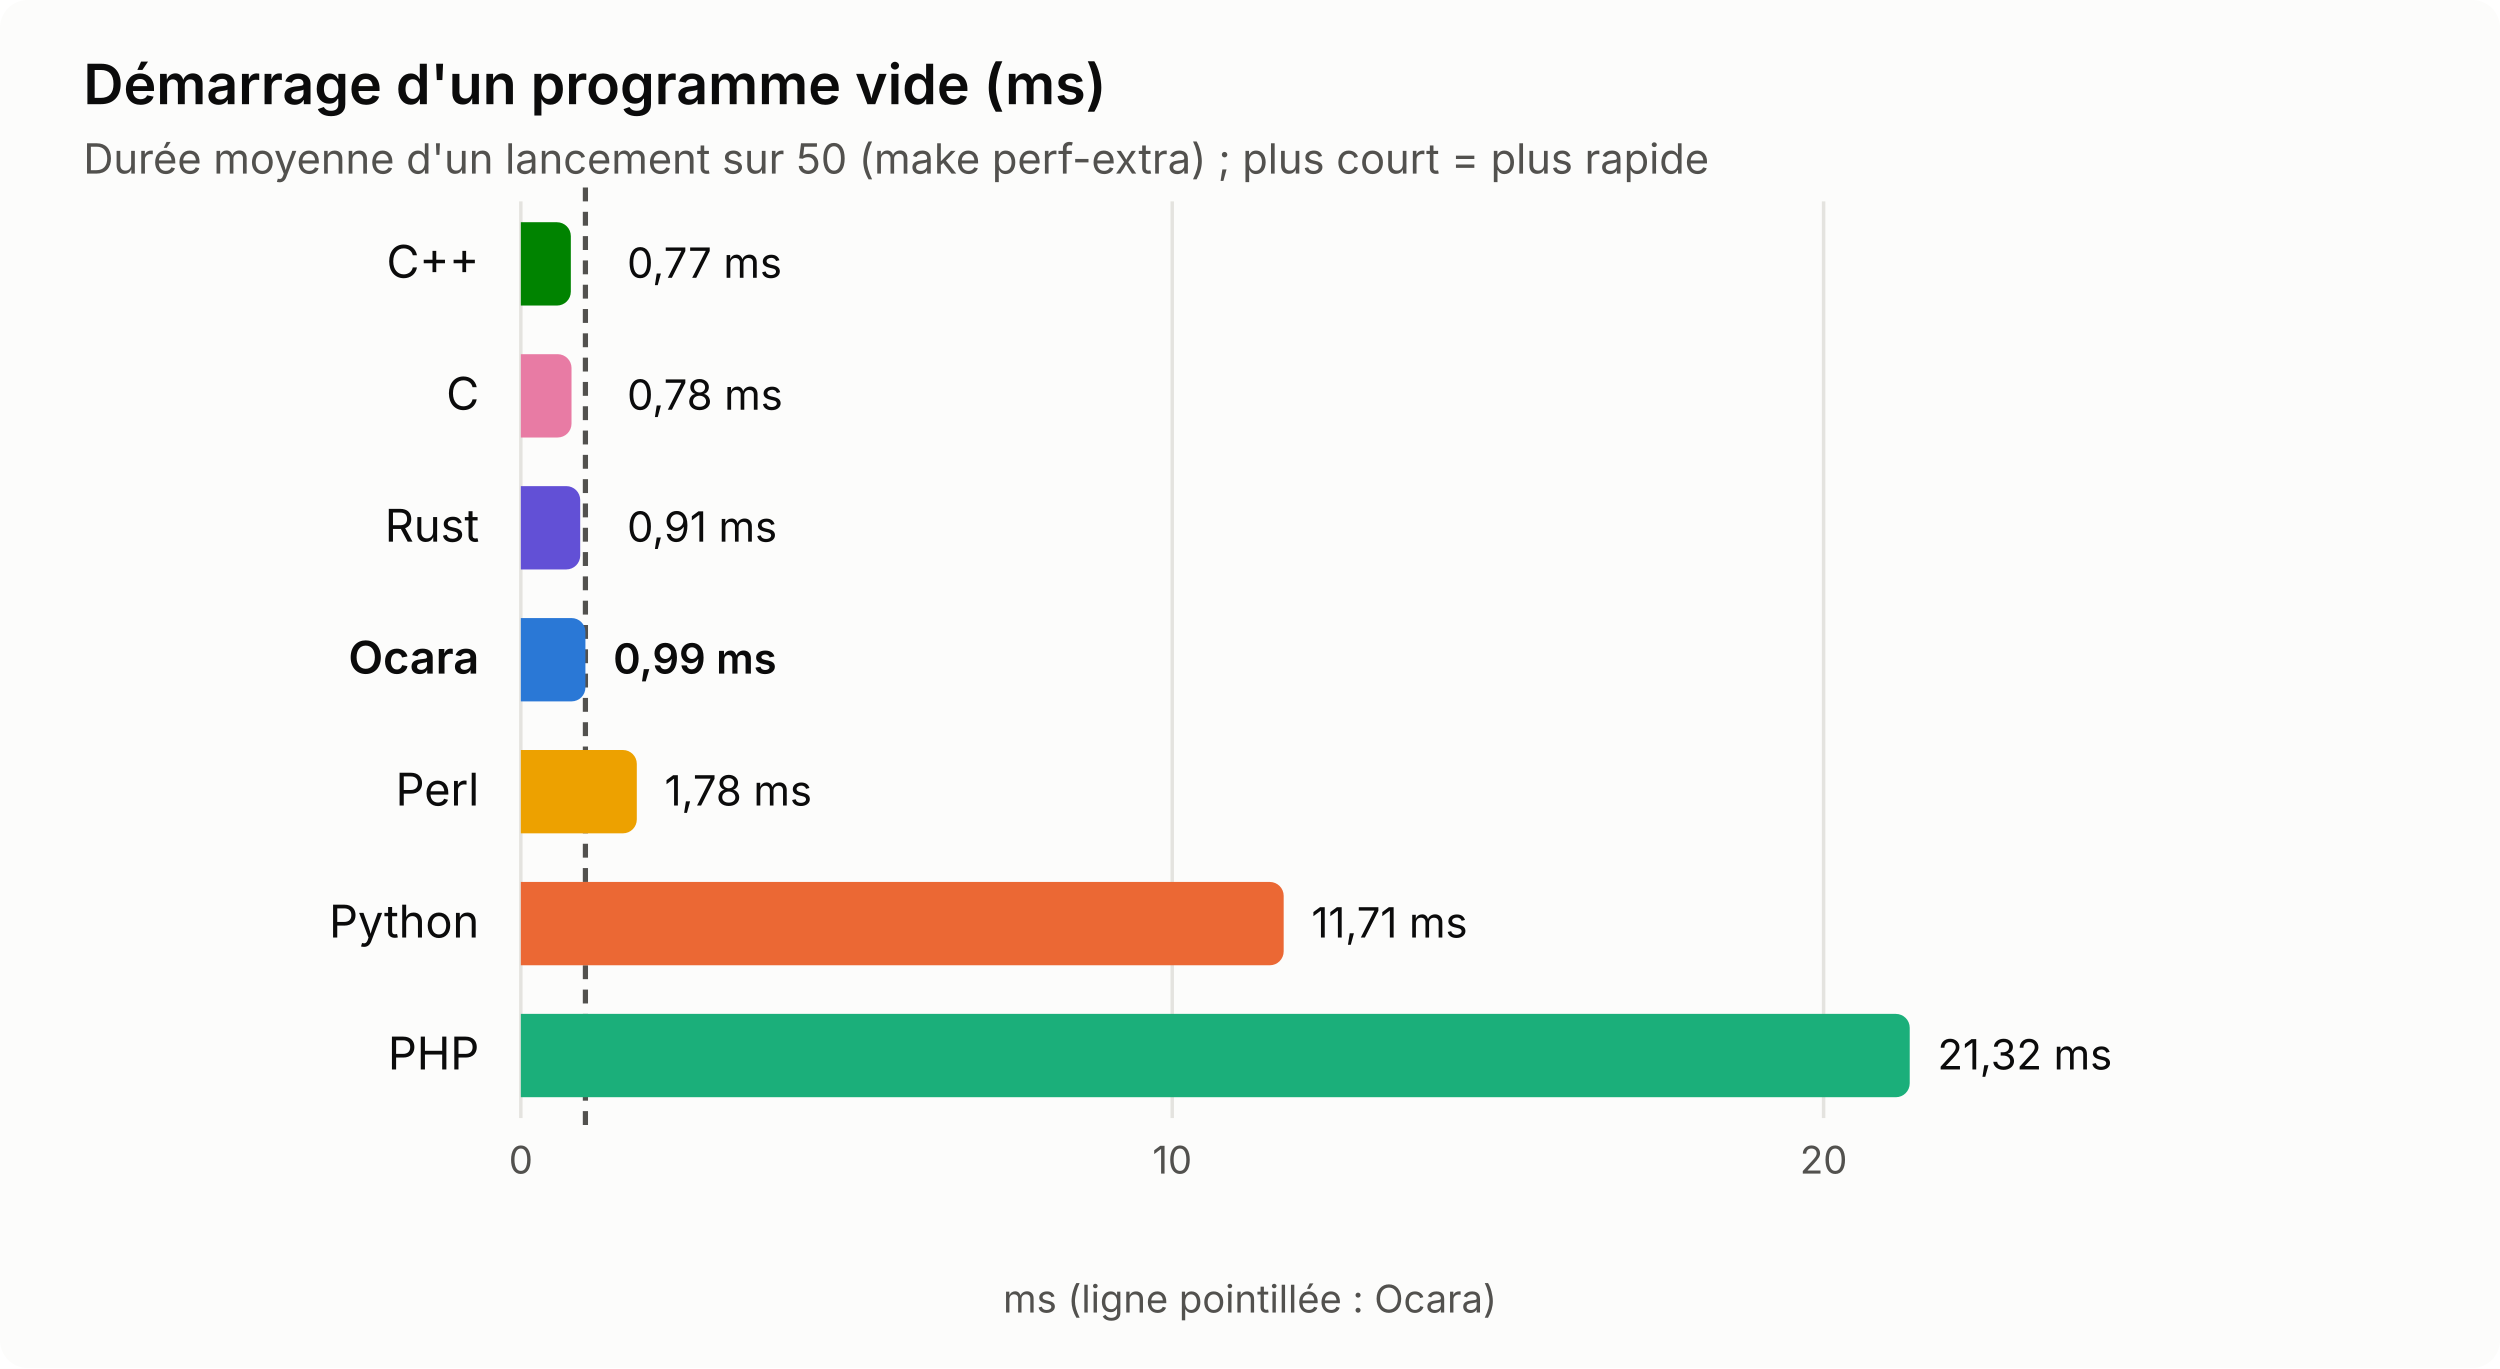
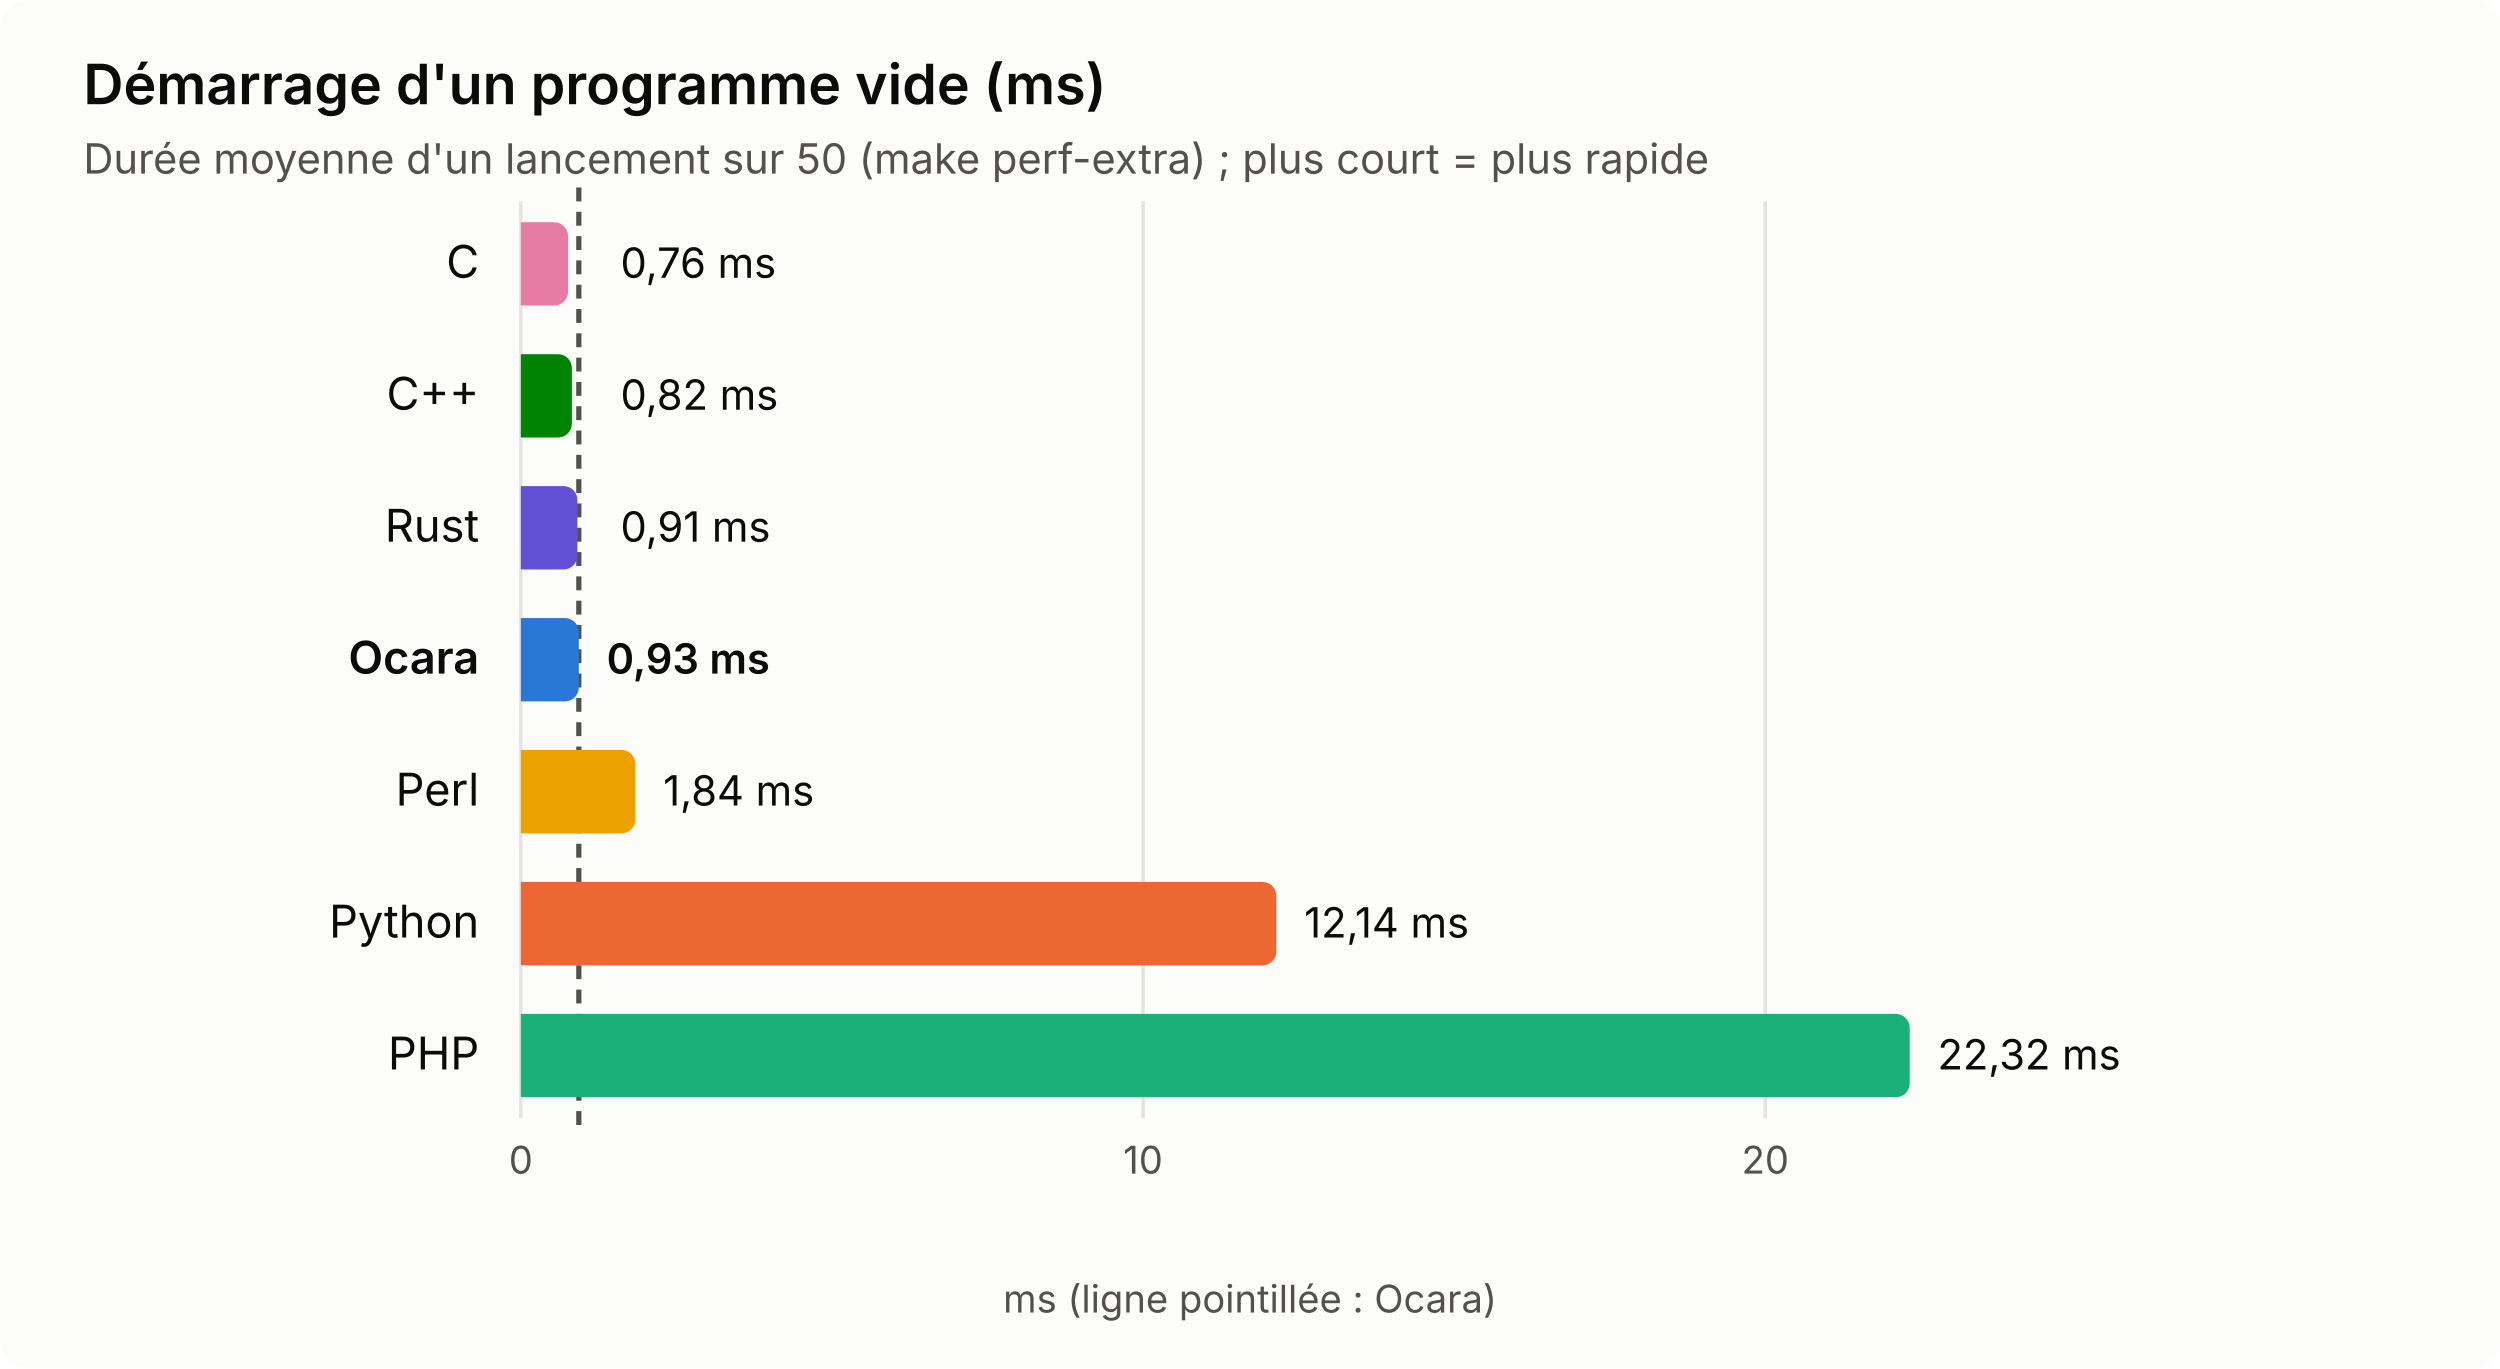
<svg xmlns="http://www.w3.org/2000/svg" viewBox="0 0 720 394" width="720" height="394" role="img" aria-labelledby="t d">
  <style>svg { font-family: system-ui, -apple-system, 'Segoe UI', sans-serif; } .surface { fill: #fcfcfb; } .ink { fill: #0b0b0b; } .ink2 { fill: #52514e; } .grid { stroke: #e4e3df; } .ref { stroke: #52514e; } .s0 { fill: #2a78d6; } .s1 { fill: #eb6834; } .s2 { fill: #1baf7a; } .s3 { fill: #eda100; } .s4 { fill: #e87ba4; } .s5 { fill: #008300; } .s6 { fill: #6250d6; } @media (prefers-color-scheme: dark) { .surface { fill: #1a1a19; } .ink { fill: #f0efec; } .ink2 { fill: #c3c2b7; } .grid { stroke: #3a3936; } .ref { stroke: #c3c2b7; } .s0 { fill: #3987e5; } .s1 { fill: #d95926; } .s2 { fill: #199e70; } .s3 { fill: #c98500; } .s4 { fill: #d55181; } .s5 { fill: #008300; } .s6 { fill: #9085e9; } }</style>
  <rect class="surface" width="720" height="394" rx="8" />
  <text class="ink" x="24" y="30" font-size="16" font-weight="600">Démarrage d'un programme vide (ms)</text>
  <text class="ink2" x="24" y="50" font-size="12">Durée moyenne d'un lancement sur 50 (make perf-extra) ; plus court = plus rapide</text>
  <line class="grid" x1="150.0" y1="58" x2="150.0" y2="322" stroke-width="1" />
  <text class="ink2" x="150.0" y="338" font-size="11" text-anchor="middle">0</text>
-   <line class="grid" x1="337.6" y1="58" x2="337.6" y2="322" stroke-width="1" />
-   <text class="ink2" x="337.6" y="338" font-size="11" text-anchor="middle">10</text>
-   <line class="grid" x1="525.2" y1="58" x2="525.2" y2="322" stroke-width="1" />
-   <text class="ink2" x="525.2" y="338" font-size="11" text-anchor="middle">20</text>
-   <line class="ref" x1="168.6" y1="54" x2="168.6" y2="326" stroke-width="1.5" stroke-dasharray="4 3" />
-   <text class="ink" x="138" y="80.0" font-size="13" text-anchor="end">C++</text>
-   <path class="s5" d="M150,64 h10.4 a4,4 0 0 1 4,4 v16 a4,4 0 0 1 -4,4 h-10.4 z" />
-   <text class="ink" x="180.6" y="80.0" font-size="12">0,77 ms</text>
-   <text class="ink" x="138" y="118.0" font-size="13" text-anchor="end">C</text>
-   <path class="s4" d="M150,102 h10.6 a4,4 0 0 1 4,4 v16 a4,4 0 0 1 -4,4 h-10.6 z" />
-   <text class="ink" x="180.6" y="118.0" font-size="12">0,78 ms</text>
+   <line class="grid" x1="329.2" y1="58" x2="329.2" y2="322" stroke-width="1" />
+   <text class="ink2" x="329.2" y="338" font-size="11" text-anchor="middle">10</text>
+   <line class="grid" x1="508.4" y1="58" x2="508.4" y2="322" stroke-width="1" />
+   <text class="ink2" x="508.4" y="338" font-size="11" text-anchor="middle">20</text>
+   <line class="ref" x1="166.7" y1="54" x2="166.7" y2="326" stroke-width="1.5" stroke-dasharray="4 3" />
+   <text class="ink" x="138" y="80.0" font-size="13" text-anchor="end">C</text>
+   <path class="s4" d="M150,64 h9.6 a4,4 0 0 1 4,4 v16 a4,4 0 0 1 -4,4 h-9.6 z" />
+   <text class="ink" x="178.7" y="80.0" font-size="12">0,76 ms</text>
+   <text class="ink" x="138" y="118.0" font-size="13" text-anchor="end">C++</text>
+   <path class="s5" d="M150,102 h10.7 a4,4 0 0 1 4,4 v16 a4,4 0 0 1 -4,4 h-10.7 z" />
+   <text class="ink" x="178.7" y="118.0" font-size="12">0,82 ms</text>
  <text class="ink" x="138" y="156.0" font-size="13" text-anchor="end">Rust</text>
-   <path class="s6" d="M150,140 h13.1 a4,4 0 0 1 4,4 v16 a4,4 0 0 1 -4,4 h-13.1 z" />
-   <text class="ink" x="180.6" y="156.0" font-size="12">0,91 ms</text>
+   <path class="s6" d="M150,140 h12.3 a4,4 0 0 1 4,4 v16 a4,4 0 0 1 -4,4 h-12.3 z" />
+   <text class="ink" x="178.7" y="156.0" font-size="12">0,91 ms</text>
  <text class="ink" x="138" y="194.0" font-size="13" text-anchor="end" font-weight="600">Ocara</text>
-   <path class="s0" d="M150,178 h14.6 a4,4 0 0 1 4,4 v16 a4,4 0 0 1 -4,4 h-14.6 z" />
-   <text class="ink" x="176.6" y="194.0" font-size="12" font-weight="600">0,99 ms</text>
+   <path class="s0" d="M150,178 h12.7 a4,4 0 0 1 4,4 v16 a4,4 0 0 1 -4,4 h-12.7 z" />
+   <text class="ink" x="174.7" y="194.0" font-size="12" font-weight="600">0,93 ms</text>
  <text class="ink" x="138" y="232.0" font-size="13" text-anchor="end">Perl</text>
-   <path class="s3" d="M150,216 h29.4 a4,4 0 0 1 4,4 v16 a4,4 0 0 1 -4,4 h-29.4 z" />
-   <text class="ink" x="191.4" y="232.0" font-size="12">1,78 ms</text>
+   <path class="s3" d="M150,216 h29.0 a4,4 0 0 1 4,4 v16 a4,4 0 0 1 -4,4 h-29.0 z" />
+   <text class="ink" x="191.0" y="232.0" font-size="12">1,84 ms</text>
  <text class="ink" x="138" y="270.0" font-size="13" text-anchor="end">Python</text>
-   <path class="s1" d="M150,254 h215.7 a4,4 0 0 1 4,4 v16 a4,4 0 0 1 -4,4 h-215.7 z" />
-   <text class="ink" x="377.7" y="270.0" font-size="12">11,71 ms</text>
+   <path class="s1" d="M150,254 h213.6 a4,4 0 0 1 4,4 v16 a4,4 0 0 1 -4,4 h-213.6 z" />
+   <text class="ink" x="375.6" y="270.0" font-size="12">12,14 ms</text>
  <text class="ink" x="138" y="308.0" font-size="13" text-anchor="end">PHP</text>
  <path class="s2" d="M150,292 h396.0 a4,4 0 0 1 4,4 v16 a4,4 0 0 1 -4,4 h-396.0 z" />
-   <text class="ink" x="558.0" y="308.0" font-size="12">21,32 ms</text>
+   <text class="ink" x="558.0" y="308.0" font-size="12">22,32 ms</text>
  <text class="ink2" x="360.0" y="378" font-size="11" text-anchor="middle">ms (ligne pointillée : Ocara)</text>
</svg>
